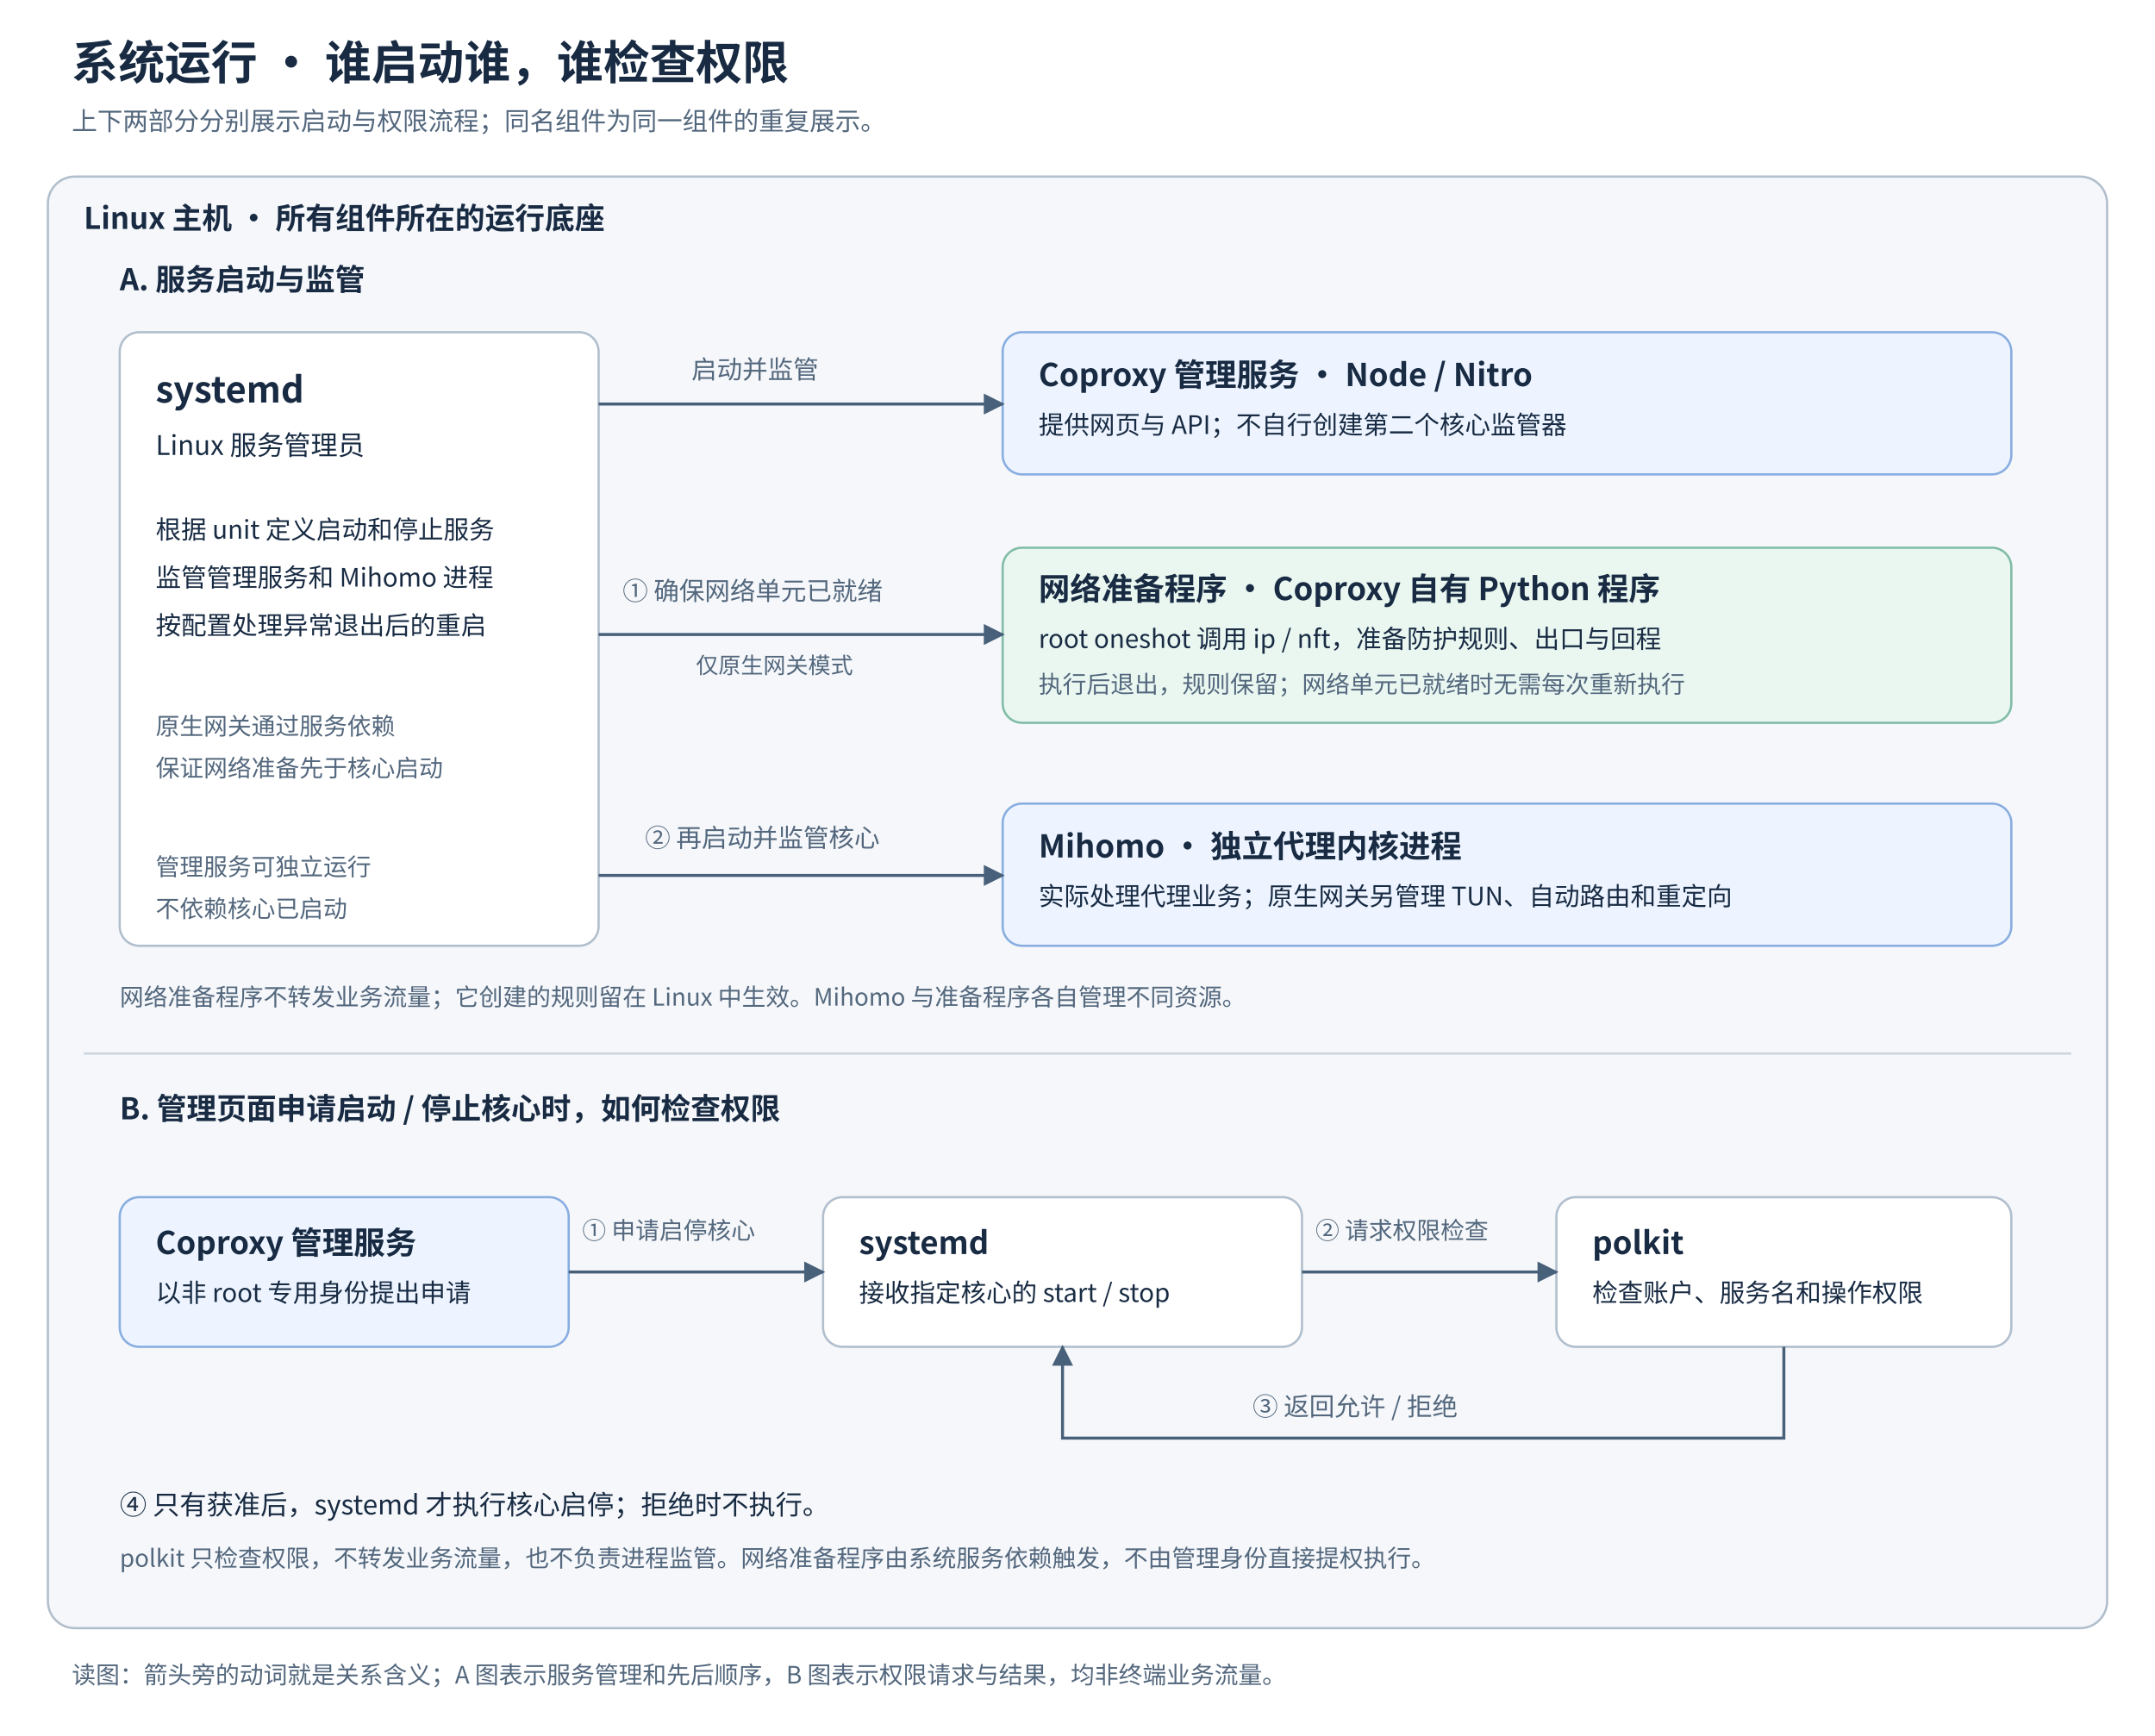
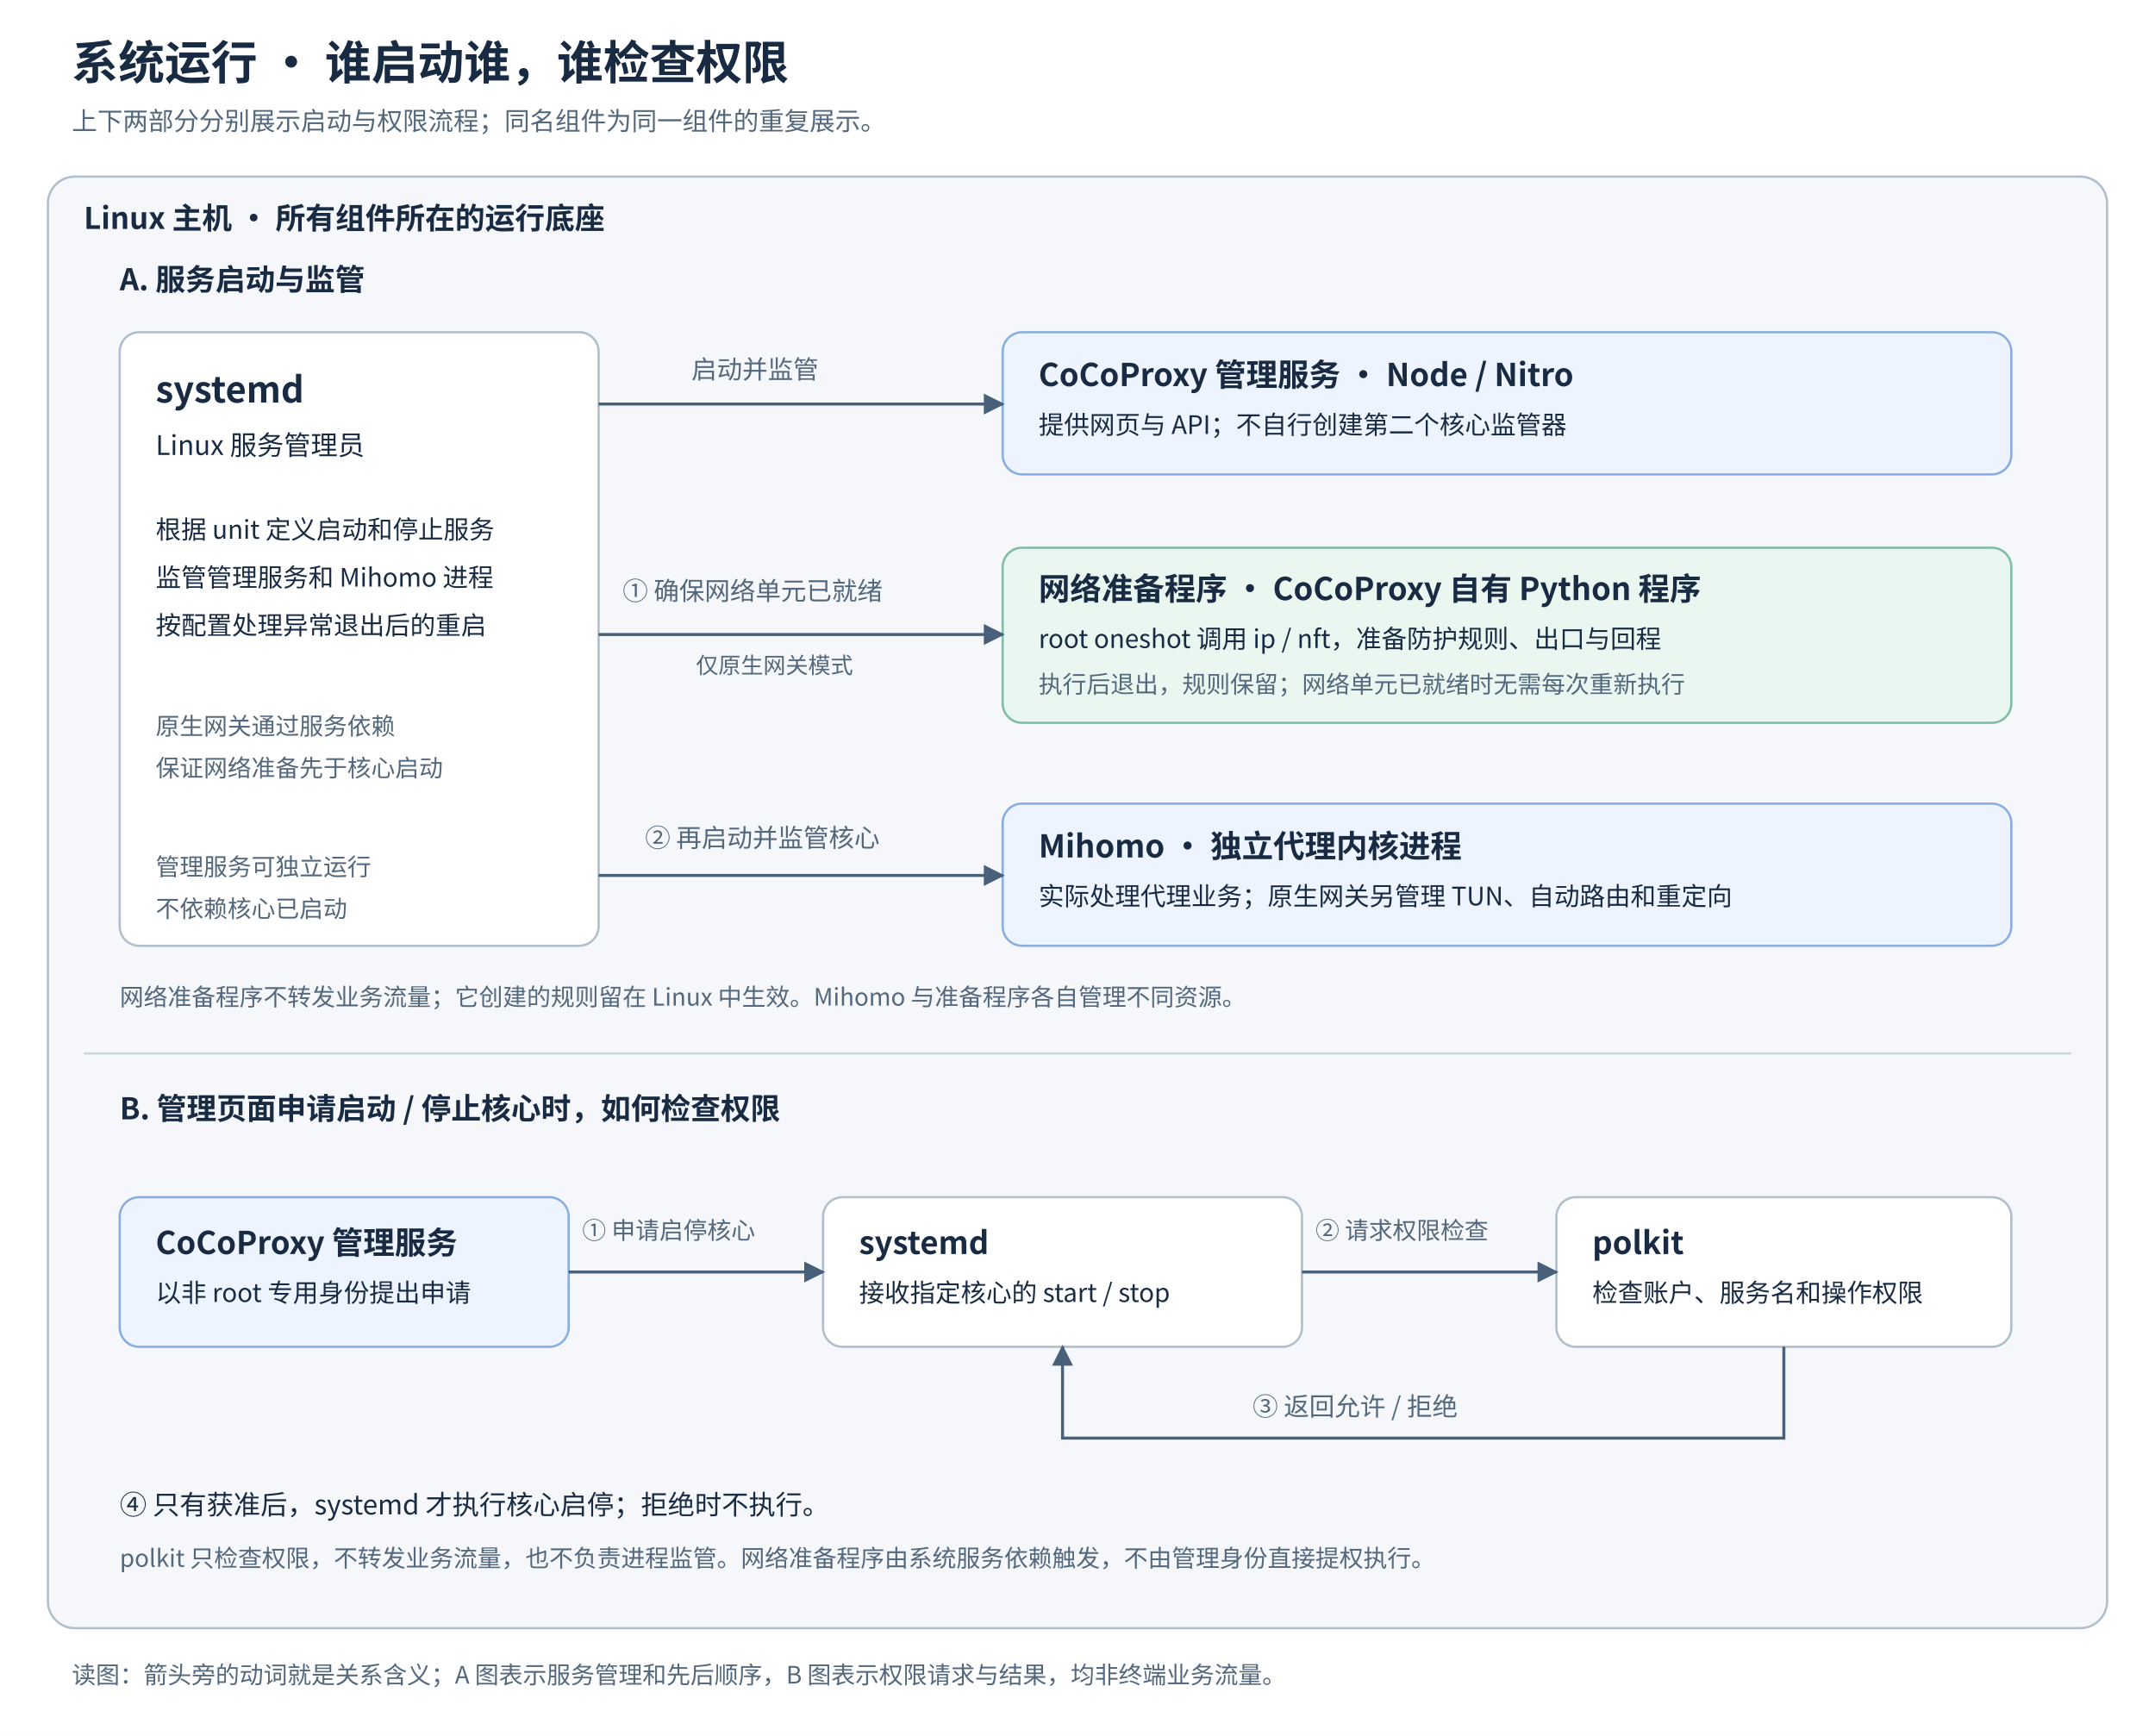
<svg xmlns="http://www.w3.org/2000/svg" width="1440" height="1160" viewBox="0 0 1440 1160" font-family="'Microsoft YaHei', 'Noto Sans CJK SC', sans-serif" fill="#182b43" role="img" aria-labelledby="title desc">
  <defs>
    <marker id="arrow" viewBox="0 0 10 10" refX="9" refY="5" markerWidth="7" markerHeight="7" orient="auto">
      <path d="M0 0 L10 5 L0 10 Z" fill="#486079" />
    </marker>
  </defs>
  <rect width="1440" height="1160" fill="#ffffff" />
  <text x="48" y="53" font-size="31" font-weight="700">系统运行 · 谁启动谁，谁检查权限</text>
  <text x="48" y="87" font-size="17" fill="#53677d">上下两部分分别展示启动与权限流程；同名组件为同一组件的重复展示。</text>
  <rect x="32" y="118" width="1376" height="970" rx="18" fill="#f5f7fa" stroke="#b1becc" stroke-width="1.5" />
  <text x="56" y="153" font-size="20" font-weight="700">Linux 主机 · 所有组件所在的运行底座</text>
  <text x="80" y="194" font-size="20" font-weight="700">A. 服务启动与监管</text>
  <rect x="80" y="222" width="320" height="410" rx="13" fill="#ffffff" stroke="#b1becc" stroke-width="1.5" />
  <text x="104" y="269" font-size="24" font-weight="700">systemd</text>
  <text x="104" y="304" font-size="18">Linux 服务管理员</text>
  <text x="104" y="360" font-size="17">根据 unit 定义启动和停止服务</text>
  <text x="104" y="392" font-size="17">监管管理服务和 Mihomo 进程</text>
  <text x="104" y="424" font-size="17">按配置处理异常退出后的重启</text>
  <text x="104" y="491" font-size="16" fill="#53677d">原生网关通过服务依赖</text>
  <text x="104" y="519" font-size="16" fill="#53677d">保证网络准备先于核心启动</text>
  <text x="104" y="585" font-size="16" fill="#53677d">管理服务可独立运行</text>
  <text x="104" y="613" font-size="16" fill="#53677d">不依赖核心已启动</text>
  <rect x="670" y="222" width="674" height="95" rx="13" fill="#edf4ff" stroke="#88ade0" stroke-width="1.5" />
-   <text x="694" y="258" font-size="21" font-weight="700">Coproxy 管理服务 · Node / Nitro</text>
+   <text x="694" y="258" font-size="21" font-weight="700">CoCoProxy 管理服务 · Node / Nitro</text>
  <text x="694" y="290" font-size="17">提供网页与 API；不自行创建第二个核心监管器</text>
  <path d="M400 270 H670" fill="none" stroke="#486079" stroke-width="2" marker-end="url(#arrow)" />
  <text x="462" y="253" font-size="17" fill="#53677d">启动并监管</text>
  <rect x="670" y="366" width="674" height="117" rx="13" fill="#eaf7f1" stroke="#80bca6" stroke-width="1.5" />
-   <text x="694" y="401" font-size="21" font-weight="700">网络准备程序 · Coproxy 自有 Python 程序</text>
+   <text x="694" y="401" font-size="21" font-weight="700">网络准备程序 · CoCoProxy 自有 Python 程序</text>
  <text x="694" y="433" font-size="17">root oneshot 调用 ip / nft，准备防护规则、出口与回程</text>
  <text x="694" y="463" font-size="16" fill="#53677d">执行后退出，规则保留；网络单元已就绪时无需每次重新执行</text>
  <path d="M400 424 H670" fill="none" stroke="#486079" stroke-width="2" marker-end="url(#arrow)" />
  <text x="416" y="401" font-size="17" fill="#53677d">① 确保网络单元已就绪</text>
  <text x="465" y="450" font-size="15" fill="#53677d">仅原生网关模式</text>
  <rect x="670" y="537" width="674" height="95" rx="13" fill="#edf4ff" stroke="#88ade0" stroke-width="1.5" />
  <text x="694" y="573" font-size="21" font-weight="700">Mihomo · 独立代理内核进程</text>
  <text x="694" y="605" font-size="17">实际处理代理业务；原生网关另管理 TUN、自动路由和重定向</text>
  <path d="M400 585 H670" fill="none" stroke="#486079" stroke-width="2" marker-end="url(#arrow)" />
  <text x="431" y="566" font-size="17" fill="#53677d">② 再启动并监管核心</text>
  <text x="80" y="672" font-size="16" fill="#53677d">网络准备程序不转发业务流量；它创建的规则留在 Linux 中生效。Mihomo 与准备程序各自管理不同资源。</text>
  <path d="M56 704 H1384" fill="none" stroke="#ccd5df" stroke-width="1.5" />
  <text x="80" y="748" font-size="20" font-weight="700">B. 管理页面申请启动 / 停止核心时，如何检查权限</text>
  <rect x="80" y="800" width="300" height="100" rx="13" fill="#edf4ff" stroke="#88ade0" stroke-width="1.5" />
-   <text x="104" y="838" font-size="21" font-weight="700">Coproxy 管理服务</text>
+   <text x="104" y="838" font-size="21" font-weight="700">CoCoProxy 管理服务</text>
  <text x="104" y="870" font-size="17">以非 root 专用身份提出申请</text>
  <rect x="550" y="800" width="320" height="100" rx="13" fill="#ffffff" stroke="#b1becc" stroke-width="1.5" />
  <text x="574" y="838" font-size="21" font-weight="700">systemd</text>
  <text x="574" y="870" font-size="17">接收指定核心的 start / stop</text>
  <rect x="1040" y="800" width="304" height="100" rx="13" fill="#ffffff" stroke="#b1becc" stroke-width="1.5" />
  <text x="1064" y="838" font-size="21" font-weight="700">polkit</text>
  <text x="1064" y="870" font-size="17">检查账户、服务名和操作权限</text>
  <path d="M380 850 H550" fill="none" stroke="#486079" stroke-width="2" marker-end="url(#arrow)" />
  <text x="389" y="828" font-size="16" fill="#53677d">① 申请启停核心</text>
  <path d="M870 850 H1040" fill="none" stroke="#486079" stroke-width="2" marker-end="url(#arrow)" />
  <text x="879" y="828" font-size="16" fill="#53677d">② 请求权限检查</text>
  <path d="M1192 900 V961 H710 V900" fill="none" stroke="#486079" stroke-width="2" marker-end="url(#arrow)" />
  <text x="837" y="946" font-size="17" fill="#53677d">③ 返回允许 / 拒绝</text>
  <text x="80" y="1012" font-size="18">④ 只有获准后，systemd 才执行核心启停；拒绝时不执行。</text>
  <text x="80" y="1047" font-size="16" fill="#53677d">polkit 只检查权限，不转发业务流量，也不负责进程监管。网络准备程序由系统服务依赖触发，不由管理身份直接提权执行。</text>
  <text x="48" y="1125" font-size="16" fill="#53677d">读图：箭头旁的动词就是关系含义；A 图表示服务管理和先后顺序，B 图表示权限请求与结果，均非终端业务流量。</text>
</svg>
